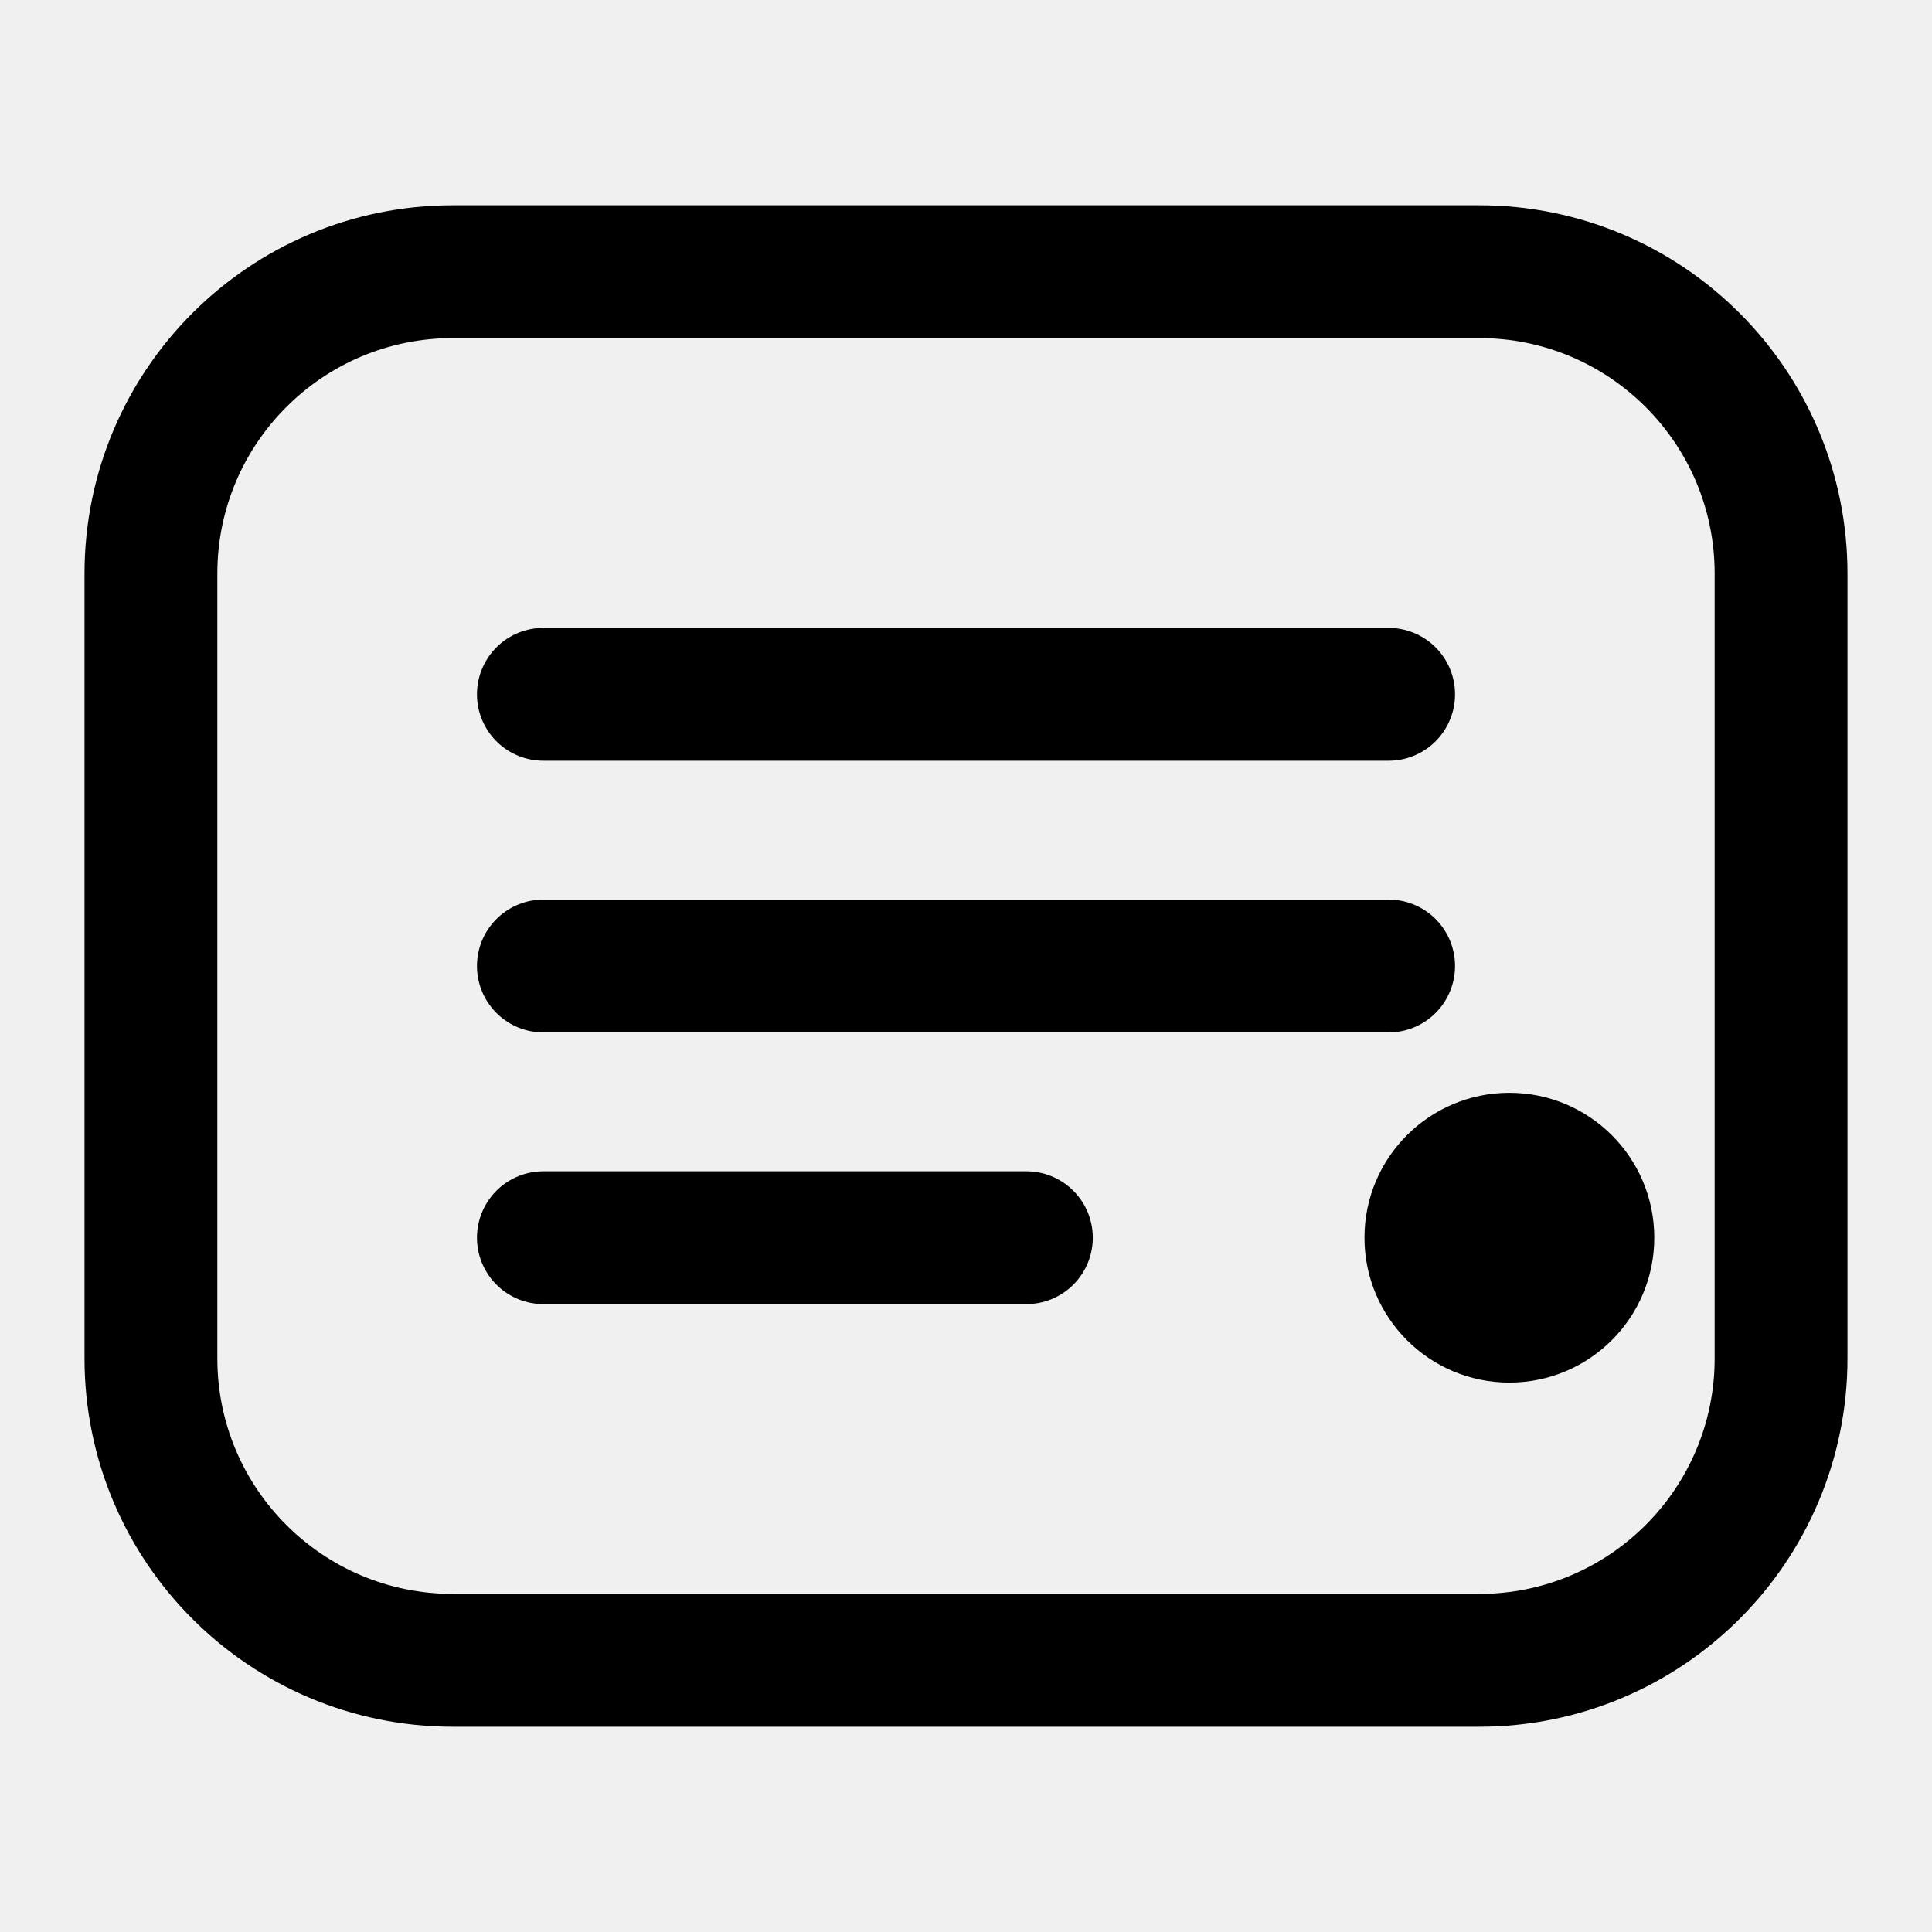
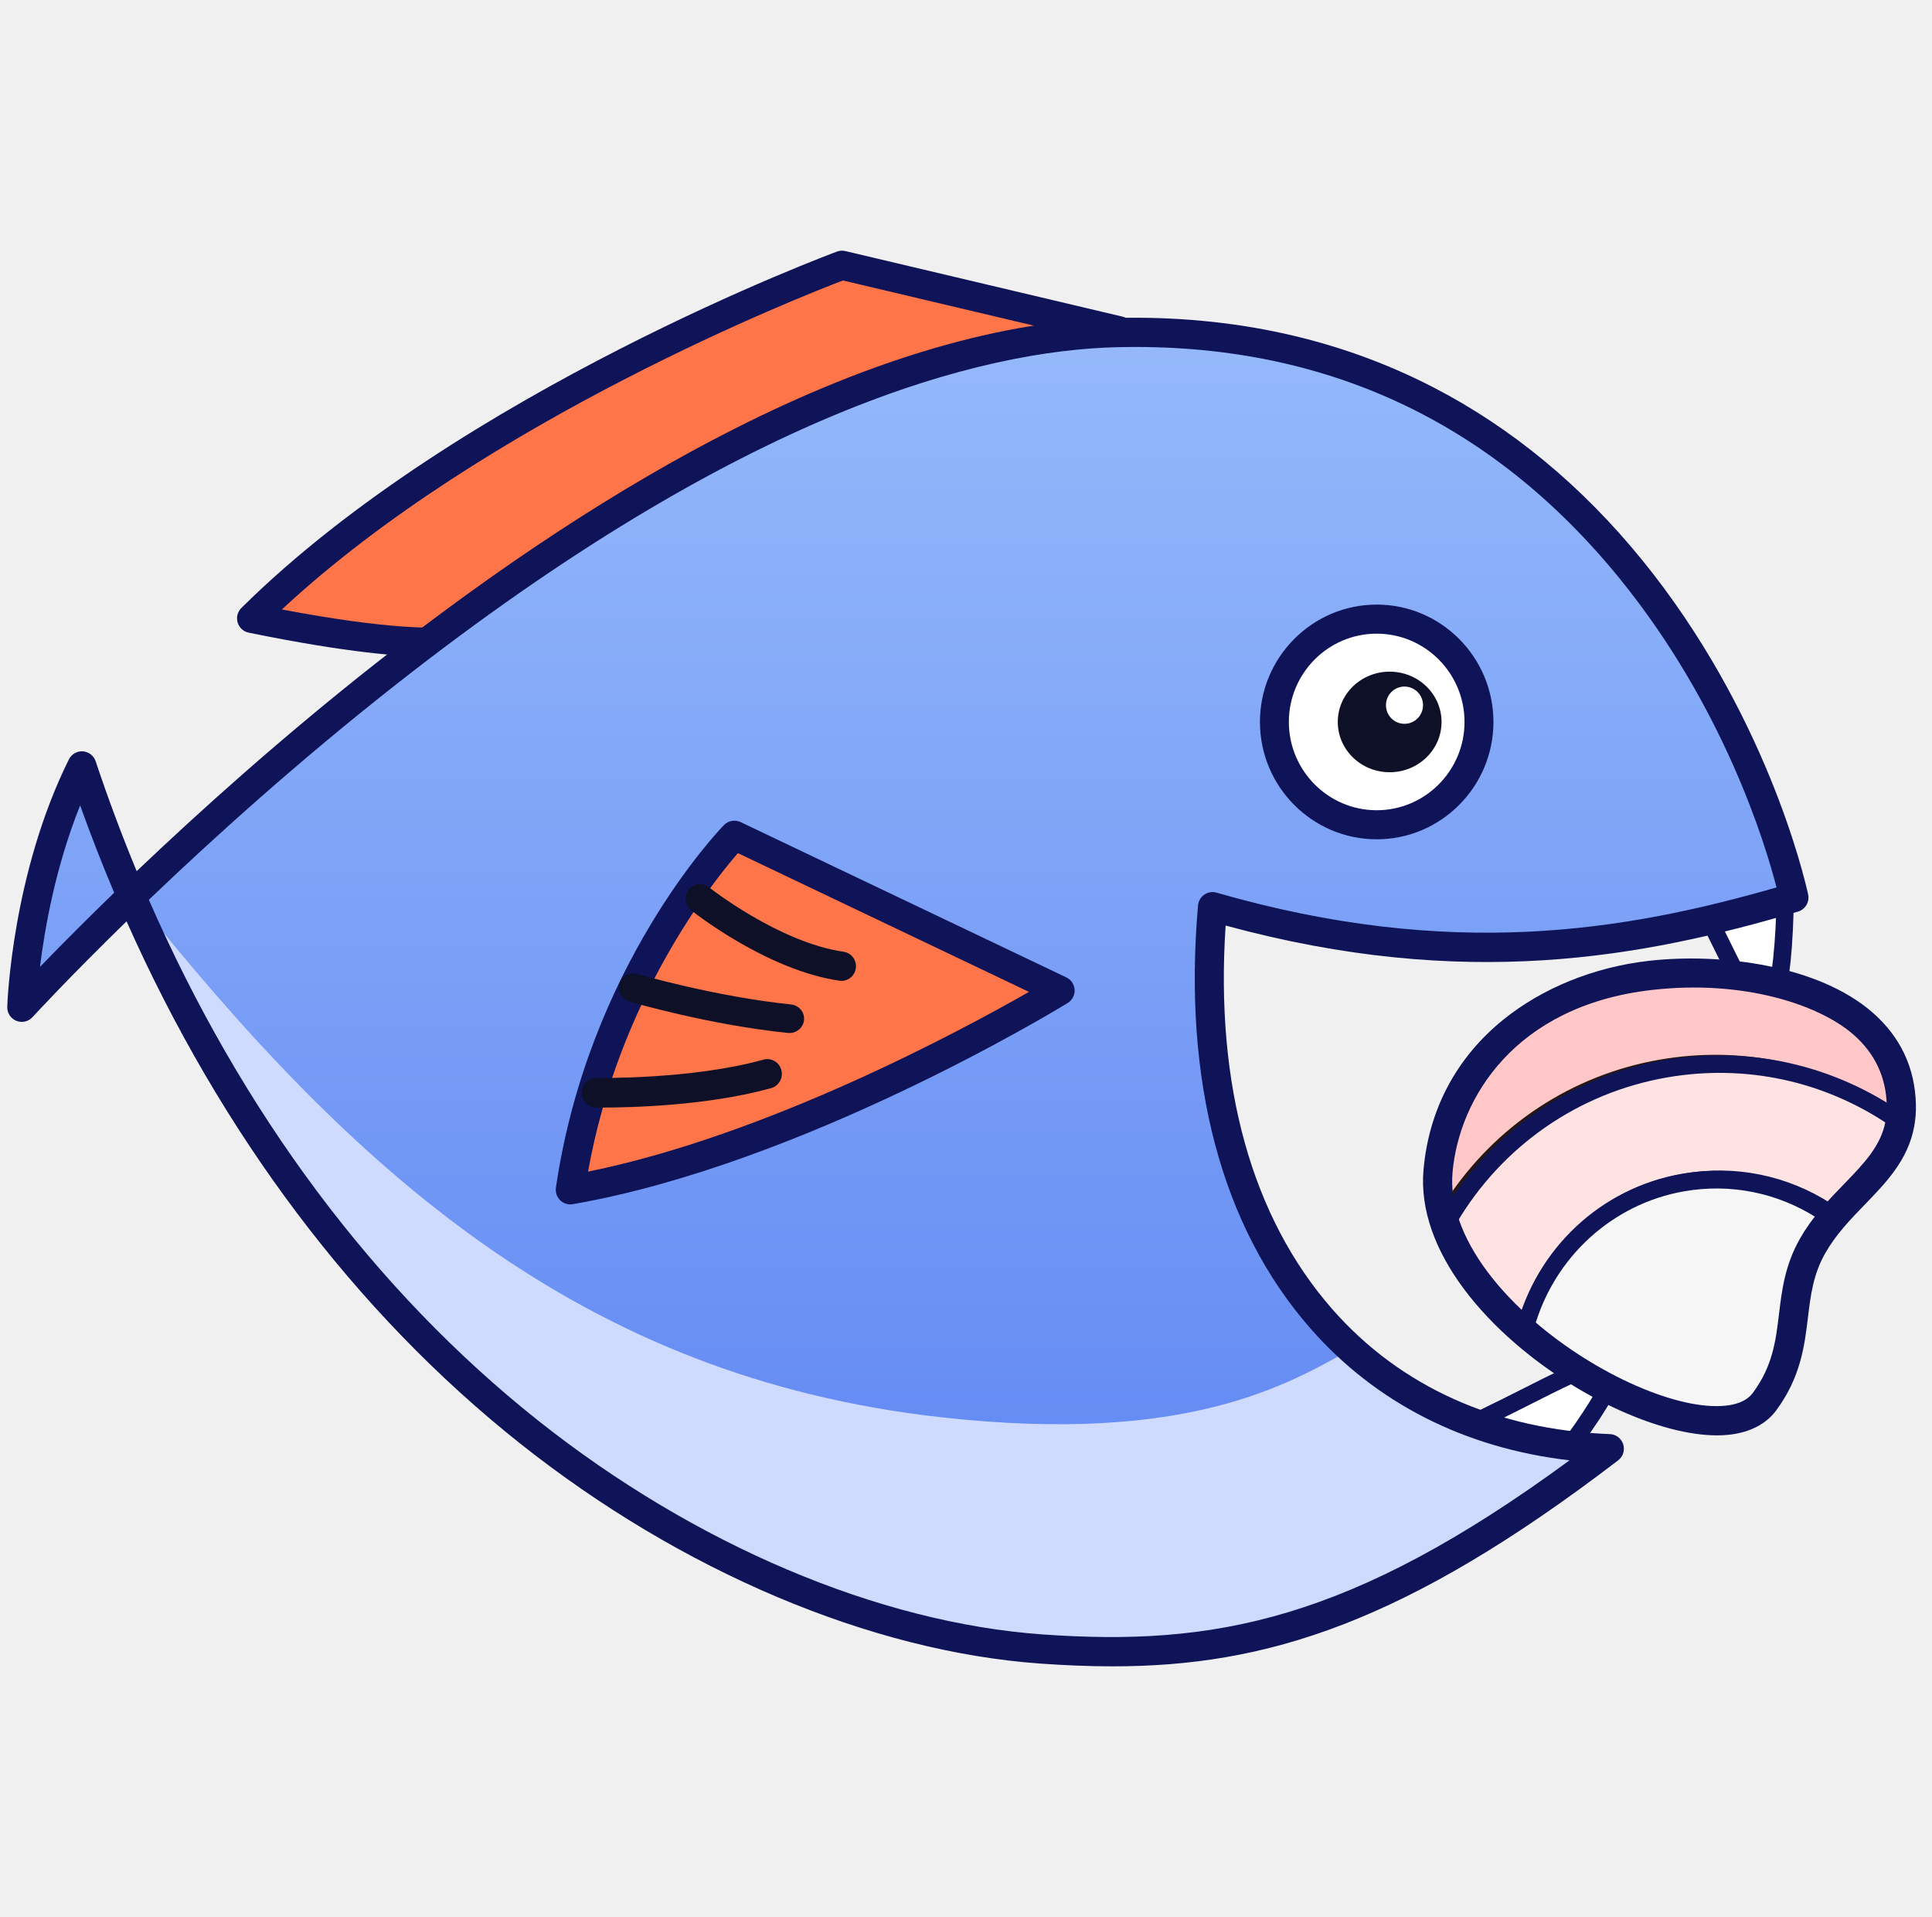
- <svg xmlns="http://www.w3.org/2000/svg" viewBox="0 0 32 32" width="32" height="32" role="img" aria-label="Choerodon workbench">
-   <rect x="2.5" y="4.5" width="27" height="23" rx="5" fill="none" stroke="currentColor" stroke-width="2.2" />
-   <path d="M9 11.5h14M9 16h14M9 20.5h8" fill="none" stroke="currentColor" stroke-width="2.2" stroke-linecap="round" />
-   <circle cx="25" cy="20.5" r="2.4" fill="currentColor" />
+ <svg xmlns="http://www.w3.org/2000/svg" width="250" height="248" viewBox="0 0 250 248">
+   <defs>
+     <linearGradient id="logo备份-a" x1="50%" x2="50%" y1="0%" y2="100%">
+       <stop offset="0%" stop-color="#95B9FA" />
+       <stop offset="100%" stop-color="#5C83F2" />
+     </linearGradient>
+   </defs>
+   <g fill="none" fill-rule="evenodd" transform="translate(.86)">
+     <rect width="248" height="248" x="1" />
+     <g fill-rule="nonzero" transform="translate(0 32.25)">
+       <path fill="#FFF" d="M175.322,155.703 C183.551,157.563 205.711,141.924 208.013,143.992 C209.569,145.389 201.687,155.676 201.687,155.676 L194.324,162.117 C194.324,162.117 172.859,155.146 175.322,155.703" />
+       <path fill="#0F1358" d="M180.379,156.618 C184.861,158.109 189.348,159.582 193.842,161.037 L200.671,155.079 C203.861,150.915 206.508,146.632 206.885,145.09 C205.305,145.32 200.901,147.545 197.297,149.365 C191.602,152.242 185.375,155.388 180.379,156.618 L180.379,156.618 Z M194.362,163.563 L193.754,163.366 C193.754,163.366 188.919,161.8 184.09,160.21 C181.874,159.483 179.661,158.746 177.451,157.998 C176.716,157.75 175.984,157.496 175.254,157.235 C174.369,156.915 173.454,156.584 173.74,155.553 C173.769,155.445 174.065,154.51 175.269,154.783 C179.643,155.769 189.259,150.913 196.28,147.366 C203.943,143.496 207.111,141.979 208.6,143.314 C209.239,143.886 210.936,145.407 202.389,156.531 L202.237,156.693 L194.362,163.563 Z" />
+       <path fill="#FFF" d="M210.794,74.213 C218.324,77.981 224.286,98.659 227.362,98.498 C229.442,98.39 229.797,85.309 229.797,85.309 L228.142,75.576 C228.142,75.576 208.541,73.085 210.794,74.213" />
+       <path fill="#0F1358" d="M211.451,73.348 L210.959,74.37 L211.456,73.35 L211.451,73.348 M214.14,75.335 C217.656,78.76 220.675,84.874 223.198,89.985 C224.599,92.824 226.476,96.625 227.467,97.515 C228.101,96.242 228.815,91.522 228.983,85.616 L227.476,76.765 C222.528,76.147 217.33,75.581 214.14,75.335 M227.608,99.945 C225.686,99.945 224.23,97.164 221.189,91.002 C218.194,84.939 214.469,77.392 210.461,75.39 C209.46,74.89 209.653,74.042 209.702,73.877 C210.028,72.779 210.176,72.277 228.581,74.612 L229.407,74.717 L231.236,85.454 L231.233,85.566 C230.846,99.779 228.57,99.898 227.713,99.942 C227.678,99.944 227.643,99.945 227.608,99.945" />
+       <path fill="#FF754A" d="M143.952,10.581 L108.082,2.109 C108.082,2.109 60.058,19.677 31.731,47.704 C51.389,51.724 57.116,50.658 57.116,50.658 L143.952,10.581 Z" />
+       <path fill="#0F1358" d="M35.613,46.597 C49.873,49.302 55.487,48.978 56.57,48.87 L138.24,11.135 L108.22,4.035 C103.12,5.975 61.966,22.088 35.613,46.597 M54.717,52.714 C51.283,52.714 44.211,52.235 31.318,49.595 C30.637,49.456 30.089,48.952 29.89,48.283 C29.693,47.616 29.878,46.893 30.372,46.404 C58.682,18.361 106.966,0.472 107.45,0.295 C107.796,0.169 108.17,0.147 108.527,0.23 L144.421,8.719 C145.202,8.903 145.78,9.565 145.86,10.367 C145.94,11.168 145.505,11.933 144.776,12.27 L57.881,52.419 C57.74,52.484 57.591,52.531 57.439,52.56 C57.352,52.576 56.556,52.714 54.717,52.714" />
+       <path fill="url(#logo备份-a)" d="M1.997,98.062 C1.997,98.062 80.301,12.216 143.778,10.808 C207.255,9.4 226.299,71.11 231.236,83.877 C207.334,90.435 183.625,92.891 156.026,85.056 C152.369,126.846 173.543,153.89 207.359,155.149 C176.025,179.108 157.164,182.702 133.904,181.051 C95.889,178.353 36.572,147.004 9.77,66.853 C2.549,81.393 1.997,98.062 1.997,98.062" />
+       <path fill="#CFDAFF" d="M121.055,151.114 C74.271,145.941 44.86,119.322 16.384,83.559 C45.398,151.397 98.958,178.547 134.216,181.049 C157.497,182.703 176.375,179.104 207.736,155.109 C198.245,155.139 184.155,151.419 174.256,142.14 C165.779,146.879 152.86,154.63 121.055,151.114" />
+       <path fill="#0F1358" d="M9.512,71.944 C6.349,79.803 4.934,87.787 4.312,92.837 C7.46,89.586 10.661,86.388 13.914,83.243 C12.342,79.519 10.874,75.751 9.511,71.944 M18.402,84.156 C30.433,111.691 47.628,134.747 68.78,151.531 C89.04,167.605 112.827,177.688 134.042,179.193 C156.063,180.756 173.783,177.552 202.238,156.671 C188.689,155.095 177.178,149.26 168.725,139.626 C157.214,126.506 152.18,107.576 154.166,84.883 C154.215,84.32 154.511,83.809 154.974,83.49 C155.436,83.17 156.017,83.075 156.556,83.23 C186.884,91.967 209.35,88.21 229.022,82.555 C227.537,76.799 222.157,59.109 208.698,42.564 C192.081,22.137 170.268,12.06 143.828,12.662 C126.009,13.058 95.303,20.973 50.219,56.434 C37.578,66.376 26.569,76.337 18.402,84.156 M143.105,183.323 C140.055,183.323 136.96,183.192 133.777,182.966 C111.828,181.409 87.289,171.033 66.451,154.5 C45.139,137.591 27.767,114.485 15.516,86.942 C7.922,94.342 3.437,99.237 3.345,99.338 C2.813,99.92 1.977,100.109 1.248,99.811 C0.519,99.511 0.053,98.787 0.079,97.996 C0.104,97.299 0.731,80.739 8.053,65.994 C8.392,65.31 9.107,64.899 9.866,64.952 C10.624,65.005 11.276,65.511 11.518,66.236 C13.12,71.035 14.891,75.776 16.825,80.45 C24.957,72.711 35.677,63.07 47.903,53.455 C63.978,40.81 79.485,30.67 93.992,23.316 C112.24,14.065 128.98,9.209 143.745,8.881 C158.722,8.546 172.476,11.578 184.66,17.883 C194.766,23.113 203.833,30.611 211.609,40.17 C227.591,59.815 232.592,81.099 233.11,83.461 C233.323,84.432 232.752,85.402 231.803,85.683 C211.653,91.628 188.742,95.922 157.736,87.487 C156.358,108.108 161.113,125.234 171.545,137.123 C180.337,147.144 192.756,152.73 207.459,153.278 C208.253,153.308 208.943,153.836 209.183,154.598 C209.422,155.359 209.16,156.19 208.527,156.673 C180.964,177.751 163.009,183.323 143.105,183.323" />
+       <path fill="#FF754A" d="M136.279,95.903 L94.177,75.847 C94.177,75.847 77.106,93.404 72.975,121.633 C102.658,116.478 136.279,95.903 136.279,95.903" />
+       <path fill="#0F1358" d="M94.624,78.117 C91.24,82.013 79.21,97.141 75.233,119.32 C98.447,114.619 123.704,100.976 132.286,96.07 L94.624,78.117 Z M72.941,123.561 C72.45,123.561 71.978,123.369 71.626,123.025 C71.193,122.603 70.989,121.998 71.076,121.399 C75.252,92.844 92.1,75.227 92.815,74.491 C93.379,73.911 94.247,73.755 94.976,74.103 L137.123,94.194 C137.747,94.49 138.159,95.107 138.195,95.8 C138.231,96.492 137.885,97.149 137.296,97.51 C135.909,98.358 102.991,118.367 73.263,123.533 C73.157,123.551 73.049,123.561 72.941,123.561 L72.941,123.561 Z" />
+       <path fill="#FFF" d="M190.472,61.148 C190.472,68.468 184.567,74.401 177.283,74.401 C169.999,74.401 164.095,68.468 164.095,61.148 C164.095,53.828 169.999,47.894 177.283,47.894 C184.567,47.894 190.472,53.828 190.472,61.148" />
+       <path fill="#0F1358" d="M177.283,49.726 C171.016,49.726 165.918,54.85 165.918,61.147 C165.918,67.445 171.016,72.57 177.283,72.57 C183.55,72.57 188.649,67.445 188.649,61.147 C188.649,54.85 183.551,49.726 177.283,49.726 M177.283,76.329 C168.953,76.329 162.176,69.519 162.176,61.147 C162.176,52.776 168.953,45.966 177.283,45.966 C185.613,45.966 192.39,52.776 192.39,61.147 C192.39,69.519 185.613,76.329 177.283,76.329" />
+       <path fill="#0E1028" d="M185.676,61.148 C185.676,64.741 182.67,67.654 178.962,67.654 C175.254,67.654 172.248,64.741 172.248,61.148 C172.248,57.554 175.254,54.641 178.962,54.641 C182.67,54.641 185.676,57.554 185.676,61.148 M108.04,94.644 C107.952,94.644 107.864,94.637 107.774,94.624 C98.386,93.263 88.951,85.81 88.554,85.493 C87.744,84.843 87.604,83.66 88.24,82.838 C88.542,82.443 88.989,82.187 89.481,82.127 C89.973,82.066 90.469,82.207 90.857,82.517 C90.946,82.588 99.914,89.661 108.301,90.878 C109.321,91.025 110.029,91.984 109.883,93.019 C109.751,93.963 108.953,94.644 108.04,94.644 M101.295,101.391 C101.229,101.391 101.163,101.387 101.096,101.381 C90.941,100.34 80.979,97.435 80.56,97.312 C79.557,97.018 78.989,95.984 79.29,95.003 C79.591,94.021 80.647,93.463 81.649,93.759 C81.749,93.789 91.7,96.688 101.49,97.692 C102.531,97.798 103.287,98.71 103.178,99.729 C103.076,100.682 102.253,101.391 101.295,101.391 M77.279,111.03 C76.691,111.03 76.33,111.023 76.251,111.022 C75.215,111 74.393,110.128 74.414,109.073 C74.434,108.031 75.27,107.2 76.287,107.2 L76.326,107.2 C76.447,107.204 88.668,107.417 97.941,104.832 C98.938,104.556 99.97,105.152 100.244,106.171 C100.517,107.189 99.929,108.24 98.93,108.519 C90.634,110.831 80.513,111.03 77.279,111.03" />
+       <path fill="#FFC7C7" d="M214.592,106.388 C225.651,104.457 236.44,107.23 244.942,113.275 C245.088,112.496 245.161,111.67 245.14,110.779 C244.78,95.921 225.025,92.555 212.668,93.977 C200.309,95.399 186.642,103.39 185.251,119.397 C185.047,121.755 185.418,124.125 186.234,126.452 C192.04,116.209 202.164,108.559 214.592,106.388" />
+       <path fill="#231815" d="M217.587,94.484 C215.767,94.484 213.995,94.586 212.328,94.776 C194.312,96.839 186.915,109.071 186.056,118.919 C185.94,120.243 186.023,121.612 186.303,123.011 C192.605,113.381 202.537,106.81 213.924,104.83 C224.238,103.037 234.619,105.148 243.374,110.776 C243.376,110.625 243.376,110.471 243.372,110.317 C243.279,106.484 241.753,103.247 238.838,100.698 C233.781,96.276 225.256,94.484 217.588,94.484 M185.913,126.934 C185.437,126.934 185.012,126.633 184.853,126.182 C183.956,123.634 183.607,121.124 183.817,118.723 C184.475,111.178 187.917,104.685 193.773,99.945 C198.704,95.953 205.203,93.321 212.074,92.534 C221.249,91.486 233.54,93.074 240.314,98.997 C243.725,101.978 245.51,105.769 245.619,110.262 C245.641,111.189 245.571,112.075 245.404,112.969 C245.333,113.347 245.075,113.662 244.721,113.806 C244.366,113.951 243.963,113.904 243.651,113.682 C235.072,107.609 224.65,105.255 214.307,107.054 C202.723,109.068 192.729,116.106 186.889,126.366 C186.689,126.717 186.316,126.934 185.913,126.934" />
+       <path fill="#FFE2E2" d="M216.945,120.945 C223.882,119.742 230.647,121.449 236.002,125.181 C239.507,121.07 243.715,118.178 244.664,113.143 C236.191,107.162 225.439,104.419 214.418,106.329 C202.032,108.477 191.942,116.046 186.155,126.181 C187.912,131.154 191.751,135.926 196.435,139.947 C198.86,130.425 206.649,122.73 216.945,120.945" />
+       <path fill="#0F1358" d="M187.568,126.064 C189.06,129.974 191.969,133.978 196.045,137.744 C199.13,128.328 207.176,121.288 216.996,119.582 C223.676,118.42 230.419,119.798 236.095,123.458 C236.829,122.641 237.578,121.87 238.307,121.118 C240.759,118.593 242.9,116.387 243.704,113.36 C235.206,107.584 224.989,105.375 214.848,107.138 C203.383,109.129 193.469,116.016 187.568,126.064 M196.629,140.911 C196.363,140.911 196.102,140.817 195.895,140.639 C190.645,136.125 186.968,131.178 185.261,126.333 C185.151,126.023 185.182,125.68 185.345,125.394 C191.548,114.511 202.16,107.043 214.462,104.907 C225.45,103 236.514,105.497 245.625,111.938 C245.986,112.194 246.166,112.638 246.083,113.074 C245.316,117.145 242.698,119.842 239.925,122.698 C239,123.651 238.043,124.637 237.149,125.687 C236.772,126.13 236.122,126.213 235.646,125.88 C230.291,122.142 223.805,120.697 217.381,121.814 C207.836,123.472 200.119,130.633 197.723,140.058 C197.595,140.56 197.145,140.911 196.629,140.911" />
+       <path fill="#F6F6F6" d="M196.227,140.166 C207.223,149.604 222.837,154.925 227.202,149.063 C232.505,141.94 229.545,135.717 233.479,128.874 C234.234,127.562 235.108,126.396 236.032,125.313 C230.645,121.559 223.839,119.842 216.861,121.052 C206.502,122.848 198.667,130.588 196.227,140.166" />
+       <path fill="#0F1358" d="M197.662,139.542 C205.662,146.295 216.133,150.825 222.266,150.132 C224.09,149.926 225.418,149.276 226.209,148.199 C228.895,144.546 229.298,141.179 229.723,137.614 C230.091,134.542 230.47,131.367 232.361,128.037 C232.882,127.12 233.492,126.211 234.209,125.283 C229.086,122.03 223.038,120.82 217.046,121.872 C207.775,123.499 200.238,130.399 197.662,139.542 M220.985,152.478 C213.999,152.478 203.677,147.777 195.66,140.809 C195.335,140.526 195.197,140.082 195.302,139.663 C197.907,129.312 206.291,121.448 216.663,119.627 C223.644,118.401 230.692,119.988 236.509,124.093 C236.77,124.279 236.941,124.566 236.981,124.884 C237.021,125.202 236.927,125.523 236.721,125.768 C235.733,126.94 234.944,128.054 234.309,129.174 C232.647,132.102 232.311,134.912 231.954,137.887 C231.512,141.592 231.054,145.422 228.011,149.56 C226.832,151.163 224.983,152.118 222.514,152.396 C222.025,152.451 221.515,152.478 220.985,152.478" />
+       <path fill="#0F1358" d="M212.878,95.821 C195.193,97.847 187.937,109.813 187.096,119.445 C186.924,121.429 187.221,123.527 187.979,125.683 C189.514,130.044 192.894,134.562 197.755,138.747 C205.73,145.614 216.36,150.278 222.495,149.593 C224.116,149.412 225.276,148.864 225.944,147.964 C228.528,144.483 228.922,141.221 229.339,137.768 C229.718,134.63 230.109,131.385 232.09,127.929 C232.821,126.652 233.72,125.391 234.838,124.076 C235.798,122.948 236.791,121.923 237.752,120.933 C240.311,118.293 242.522,116.013 243.121,112.826 C243.251,112.138 243.305,111.454 243.287,110.736 C243.199,107.097 241.75,104.024 238.982,101.602 C234.567,97.742 224.783,94.456 212.878,95.821 M221.315,153.442 C214.1,153.442 203.499,148.682 195.301,141.622 C189.94,137.007 186.179,131.931 184.424,126.945 C183.484,124.276 183.12,121.641 183.34,119.115 C184.021,111.308 187.583,104.589 193.64,99.683 C198.714,95.575 205.394,92.867 212.45,92.058 C221.85,90.982 234.467,92.631 241.458,98.746 C245.058,101.894 246.942,105.897 247.058,110.643 C247.082,111.631 247.006,112.575 246.827,113.528 C246.016,117.838 243.188,120.754 240.453,123.575 C239.535,124.522 238.585,125.502 237.706,126.535 C236.74,127.672 235.972,128.745 235.357,129.818 C233.76,132.606 233.431,135.335 233.082,138.224 C232.646,141.84 232.151,145.938 228.967,150.228 C227.669,151.977 225.575,153.06 222.911,153.357 C222.381,153.415 221.848,153.443 221.315,153.442" />
+       <path fill="#FFF" d="M183.278,58.979 C183.278,60.31 182.204,61.389 180.88,61.389 C179.556,61.389 178.482,60.31 178.482,58.979 C178.482,57.648 179.556,56.569 180.88,56.569 C182.204,56.569 183.278,57.648 183.278,58.979" />
+     </g>
+   </g>
</svg>
